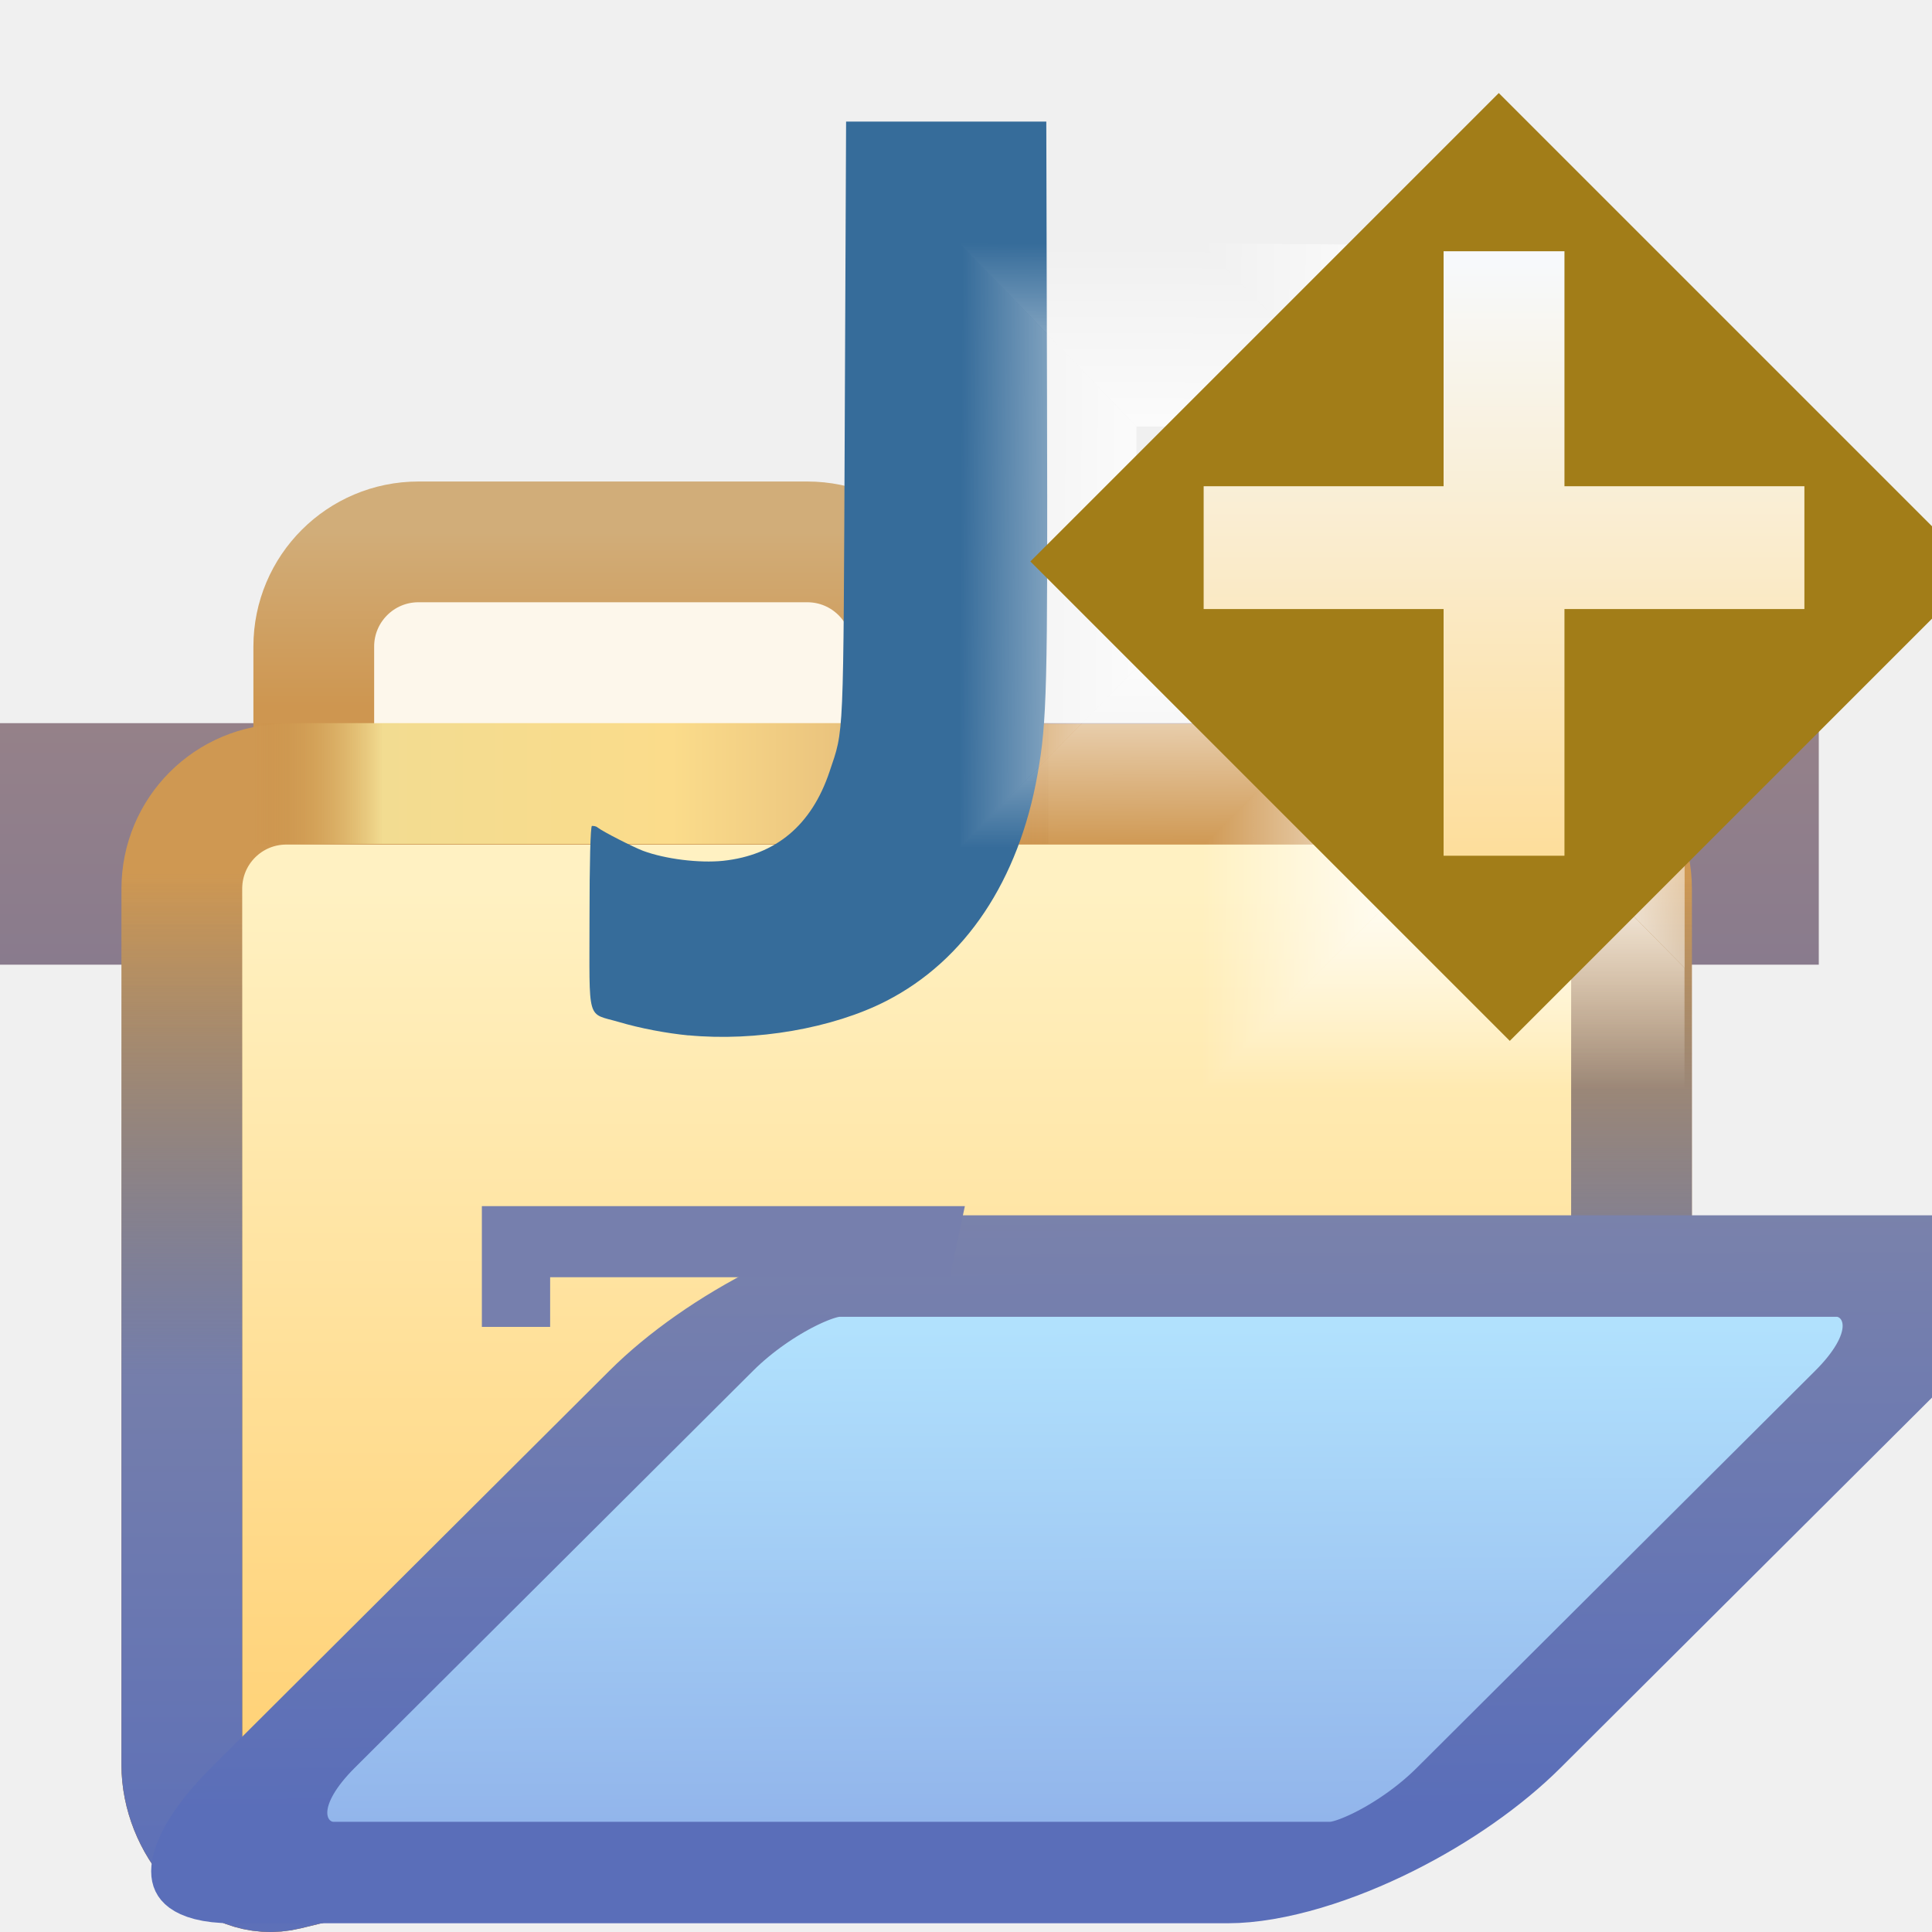
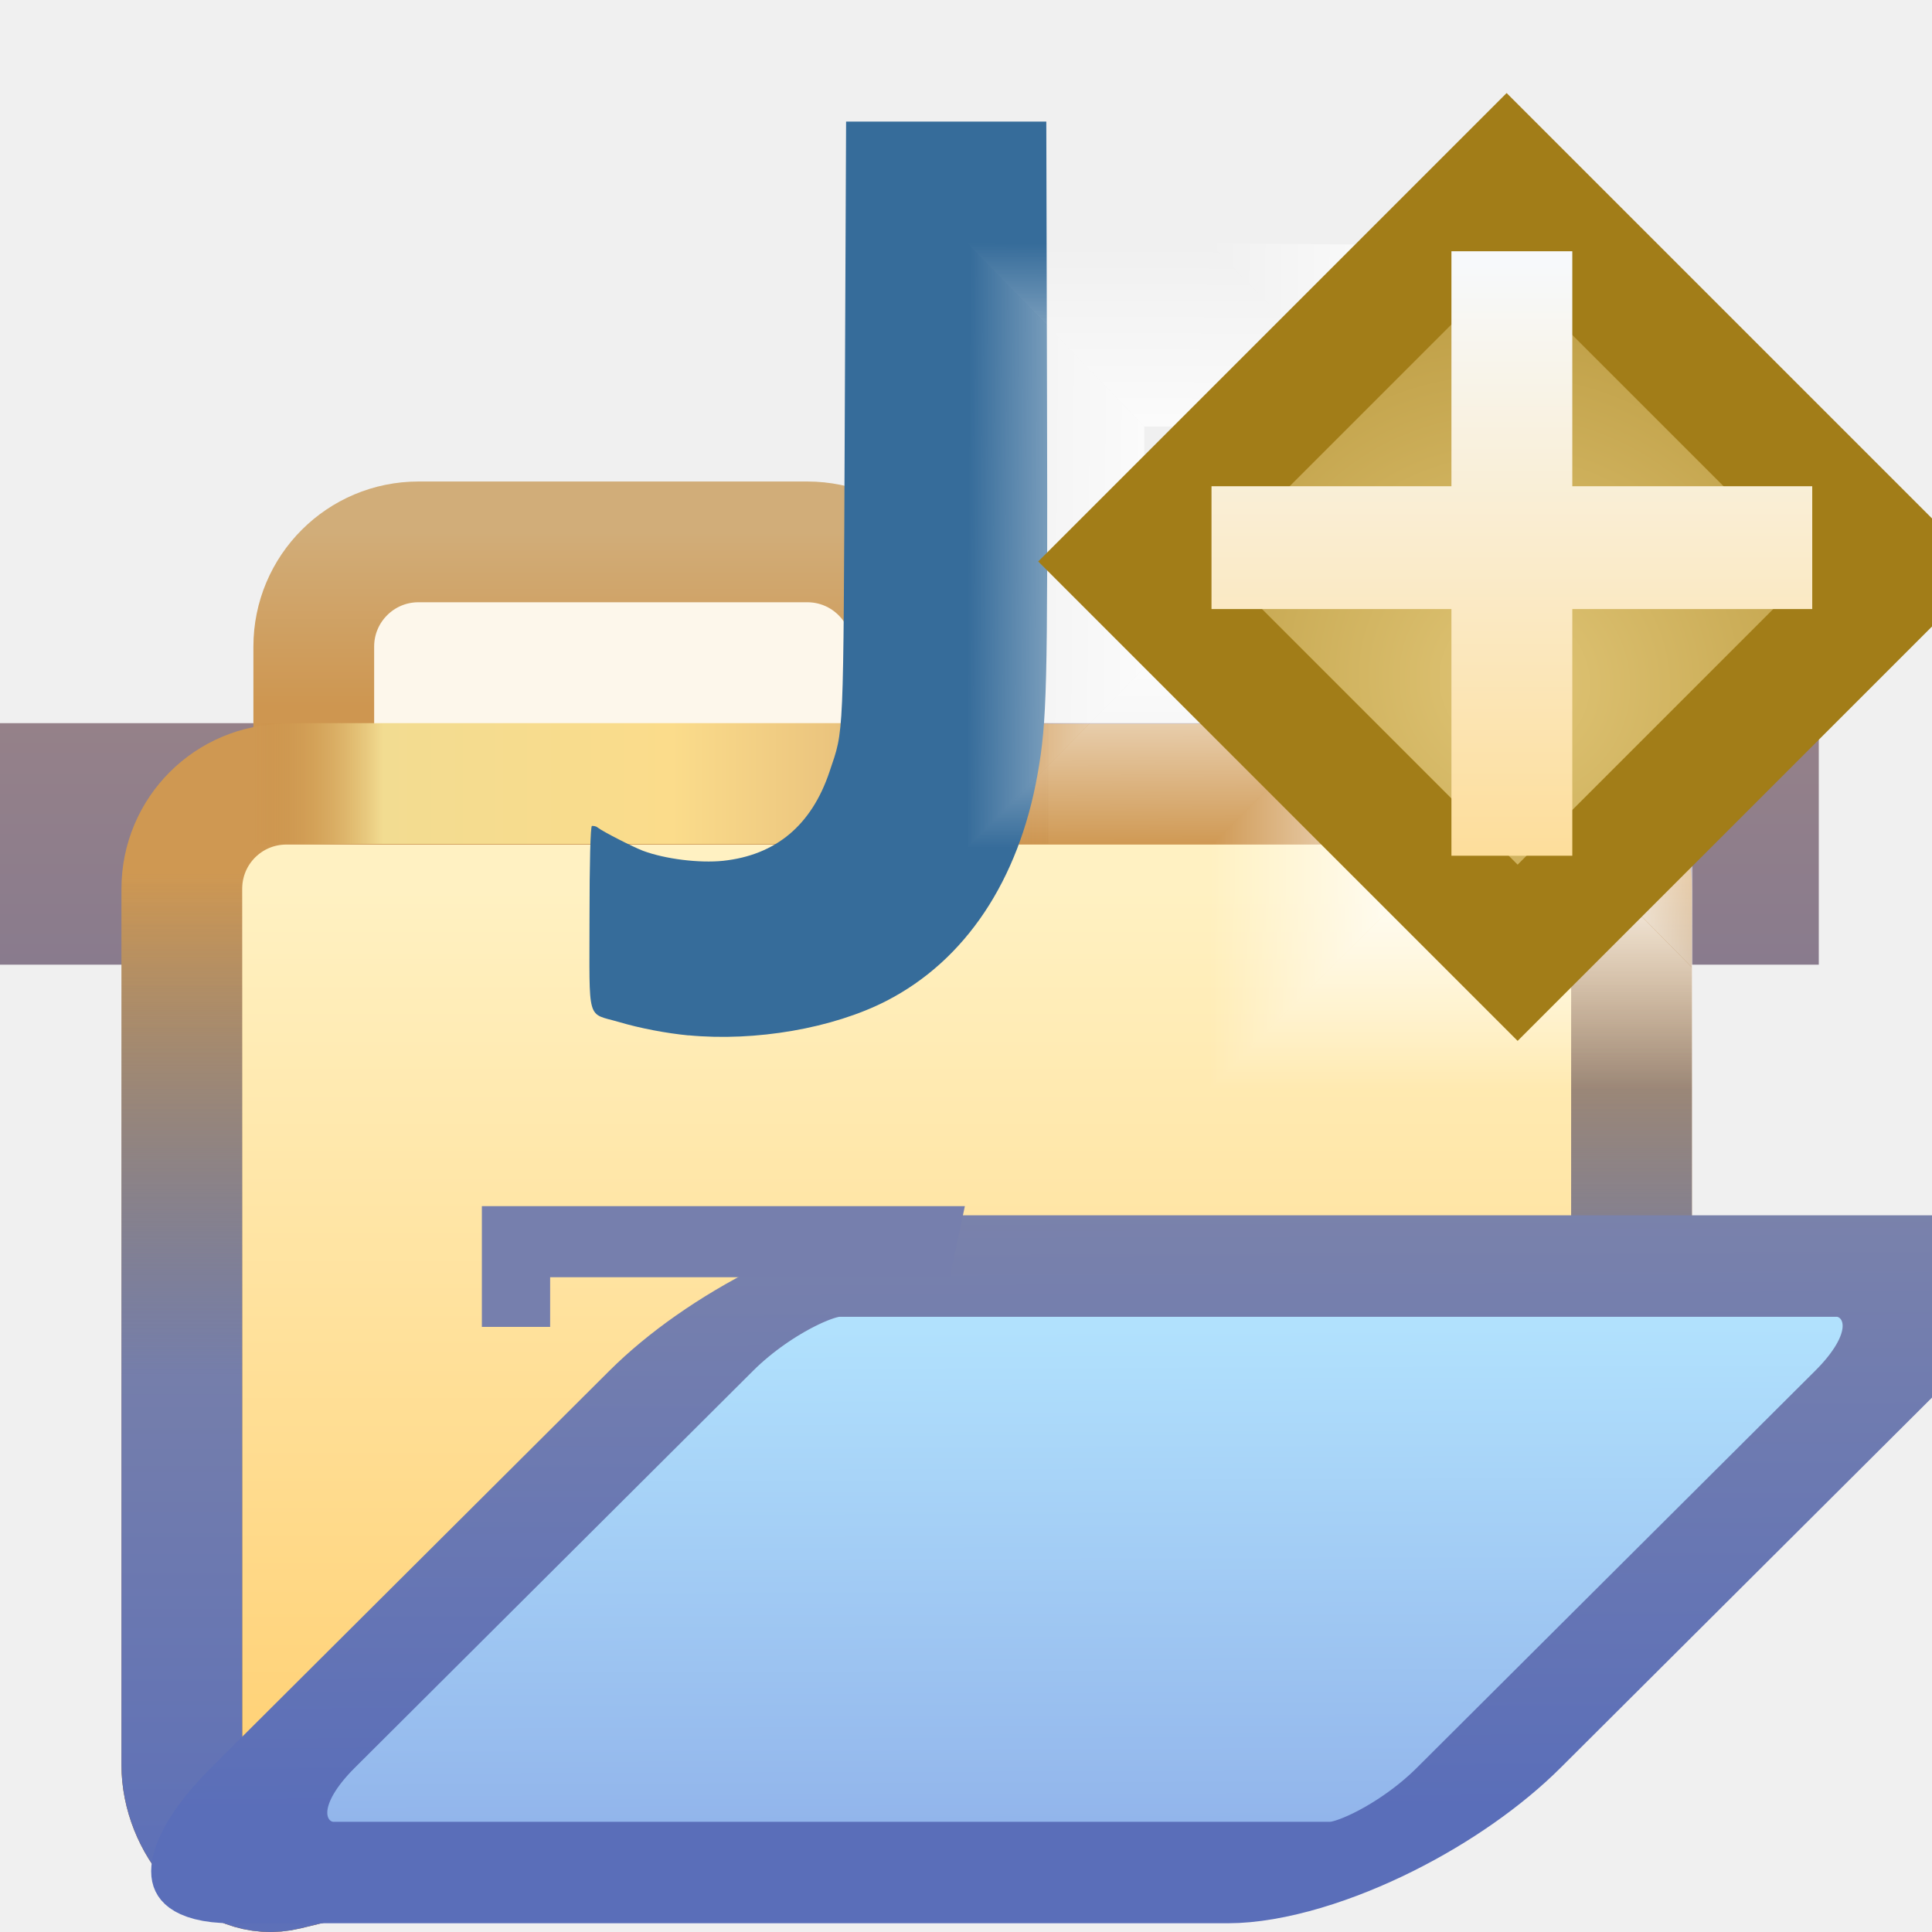
<svg xmlns="http://www.w3.org/2000/svg" xmlns:xlink="http://www.w3.org/1999/xlink" width="16" height="16" id="svg2" version="1.1">
  <defs id="defs4">
    <filter height="1.48" y="-0.24" width="1.48" x="-0.24" id="filter8410">
      <feGaussianBlur id="feGaussianBlur8412" stdDeviation="1.465" />
    </filter>
    <linearGradient id="linearGradient7540-6-33-6-3">
      <stop style="stop-color:#ffffff;stop-opacity:0.502" offset="0" id="stop7542-4-4-3-3" />
      <stop id="stop7544-5-3-8-5" offset="0.476" style="stop-color:#ffffff;stop-opacity:1" />
      <stop id="stop7546-2-9-1-2" offset="0.5" style="stop-color:#ffffff;stop-opacity:0" />
      <stop style="stop-color:#ffffff;stop-opacity:0;" offset="1" id="stop7548-9-2-0-9" />
    </linearGradient>
    <linearGradient id="linearGradient7540-2-3-8">
      <stop style="stop-color:#ffffff;stop-opacity:0.502" offset="0" id="stop7542-8-7-5" />
      <stop id="stop7544-8-2-0" offset="0.476" style="stop-color:#ffffff;stop-opacity:1" />
      <stop id="stop7546-1-7-9" offset="0.5" style="stop-color:#ffffff;stop-opacity:0" />
      <stop style="stop-color:#ffffff;stop-opacity:0;" offset="1" id="stop7548-98-9-2" />
    </linearGradient>
    <linearGradient id="linearGradient7272-66-4-5-5-5">
      <stop id="stop7274-6-0-1-7-4" offset="0" style="stop-color:#8f6c10;stop-opacity:1" />
      <stop id="stop7276-66-6-3-9-1" offset="1" style="stop-color:#c9a645;stop-opacity:1" />
    </linearGradient>
+     <filter id="filter7482-8-1-5" color-interpolation-filters="sRGB">
+       <feGaussianBlur id="feGaussianBlur7484-3-5-6" stdDeviation="0.115" />
+     </filter>
+     <filter id="filter7478-9-8-2" color-interpolation-filters="sRGB">
+       <feGaussianBlur id="feGaussianBlur7480-8-8-9" stdDeviation="0.115" />
+     </filter>
+     <filter id="filter7486-6-6-5" color-interpolation-filters="sRGB">
+       <feGaussianBlur id="feGaussianBlur7488-95-0-1" stdDeviation="0.115" />
+     </filter>
+     <filter id="filter7474-3-2-7" color-interpolation-filters="sRGB">
+       <feGaussianBlur id="feGaussianBlur7476-5-5-6" stdDeviation="0.115" />
+     </filter>
    <linearGradient y2="6" x2="14" y1="4" x1="14" gradientTransform="matrix(3.583805,0,0,3.583805,464.1443,348.8953)" gradientUnits="userSpaceOnUse" id="linearGradient4030" xlink:href="#linearGradient4748" />
    <linearGradient y2="373.229" x2="543.914" y1="373.229" x1="523.008" gradientTransform="translate(-60.5586,-1.70321)" gradientUnits="userSpaceOnUse" id="linearGradient4867" xlink:href="#linearGradient3955-0" />
    <linearGradient xlink:href="#linearGradient4839-0" id="linearGradient4795-2" gradientUnits="userSpaceOnUse" gradientTransform="translate(-60.55861,-7.9270608e-7)" x1="548.459" y1="398.988" x2="548.459" y2="373.771" />
    <linearGradient y2="373.771" x2="548.459" y1="398.988" x1="548.459" gradientTransform="translate(-60.5586,0)" gradientUnits="userSpaceOnUse" id="linearGradient4935" xlink:href="#linearGradient4838" />
    <linearGradient y2="374.212" x2="538.006" y1="396.223" x1="538.006" gradientTransform="translate(-60.5586,0)" gradientUnits="userSpaceOnUse" id="linearGradient4933" xlink:href="#linearGradient4762" />
    <filter height="1.755" y="-0.377" width="1.275" x="-0.138" id="filter4929">
      <feGaussianBlur id="feGaussianBlur4931" stdDeviation="3.562" />
    </filter>
    <mask id="mask4917-4" maskUnits="userSpaceOnUse">
      <path id="path4919-6" d="m 462.776,373.229 29.116,0 c 1.454,0 2.625,1.171 2.625,2.625 l 0,18.769 c 0,1.454 -1.174,2.526 -2.625,2.625 l -29.116,1.987 c -1.451,0.099 -2.625,-1.171 -2.625,-2.625 l 0,-20.756 c 0,-1.454 1.171,-2.625 2.625,-2.625 z" style="fill:#ffffff;fill-opacity:1;stroke:#ffffff;stroke-width:2;stroke-linecap:round;stroke-linejoin:round;stroke-miterlimit:4;stroke-opacity:1;stroke-dashoffset:0;display:inline" />
    </mask>
    <linearGradient xlink:href="#linearGradient4807-5" id="linearGradient4778-0" gradientUnits="userSpaceOnUse" gradientTransform="matrix(1,0,0,1.416569,344.3244,-1.0061521e-6)" x1="546.633" y1="397.264" x2="546.583" y2="382.124" />
    <linearGradient xlink:href="#linearGradient4756" id="linearGradient4776-9" gradientUnits="userSpaceOnUse" gradientTransform="matrix(1,0,0,1.416569,344.3244,-1.0061521e-6)" x1="537.943" y1="397.561" x2="537.902" y2="385.152" />
    <linearGradient y2="371.179" x2="531.093" y1="366.789" x1="531.093" gradientTransform="translate(-61.17732,-1.582544)" gradientUnits="userSpaceOnUse" id="linearGradient3939" xlink:href="#linearGradient3967" />
    <linearGradient id="linearGradient3955-0">
      <stop style="stop-color:#c38536;stop-opacity:0" offset="0" id="stop3957-1" />
      <stop id="stop3959-8" offset="0.154" style="stop-color:#f2dc91;stop-opacity:1" />
      <stop id="stop3961-2" offset="0.5" style="stop-color:#fbdc8b;stop-opacity:1" />
      <stop style="stop-color:#e6bd7a;stop-opacity:1" offset="0.75" id="stop3963-32" />
      <stop style="stop-color:#ba772f;stop-opacity:0" offset="1" id="stop3965-4" />
    </linearGradient>
    <linearGradient id="linearGradient3967">
      <stop style="stop-color:#d1ad79;stop-opacity:1" offset="0" id="stop3969" />
      <stop style="stop-color:#ce9650;stop-opacity:1" offset="1" id="stop3971" />
    </linearGradient>
    <linearGradient id="linearGradient4807-5">
      <stop style="stop-color:#5a6eb9;stop-opacity:1" offset="0" id="stop4809-4" />
      <stop style="stop-color:#7a82ab;stop-opacity:1" offset="1" id="stop4811-1" />
    </linearGradient>
    <linearGradient id="linearGradient4748">
      <stop id="stop4750" offset="0" style="stop-color:#958189;stop-opacity:1;" />
      <stop id="stop4752" offset="1" style="stop-color:#897b8d;stop-opacity:1" />
    </linearGradient>
    <linearGradient id="linearGradient4756">
      <stop id="stop4758" offset="0" style="stop-color:#92b5eb;stop-opacity:1" />
      <stop id="stop4760" offset="1" style="stop-color:#b1e1fd;stop-opacity:1" />
    </linearGradient>
    <linearGradient id="linearGradient4762">
      <stop id="stop4764" offset="0" style="stop-color:#ffd175;stop-opacity:1" />
      <stop id="stop4766" offset="1" style="stop-color:#fff1c2;stop-opacity:1" />
    </linearGradient>
    <linearGradient id="linearGradient4838">
      <stop style="stop-color:#9e6627;stop-opacity:1" offset="0" id="stop4840" />
      <stop style="stop-color:#cf9852;stop-opacity:1" offset="1" id="stop4842" />
    </linearGradient>
    <linearGradient id="linearGradient4839-0">
      <stop style="stop-color:#5d70b8;stop-opacity:1" offset="0" id="stop4841-2" />
      <stop id="stop4843-4" offset="0.5" style="stop-color:#757eab;stop-opacity:1" />
      <stop style="stop-color:#567ebc;stop-opacity:0" offset="1" id="stop4845" />
    </linearGradient>
    <mask id="mask4917-4-0" maskUnits="userSpaceOnUse">
      <path id="path4919-6-6" d="m 462.776,373.229 29.116,0 c 1.454,0 2.625,1.171 2.625,2.625 l 0,18.769 c 0,1.454 -1.174,2.526 -2.625,2.625 l -29.116,1.987 c -1.451,0.099 -2.625,-1.171 -2.625,-2.625 l 0,-20.756 c 0,-1.454 1.171,-2.625 2.625,-2.625 z" style="fill:#ffffff;fill-opacity:1;stroke:#ffffff;stroke-width:2;stroke-linecap:round;stroke-linejoin:round;stroke-miterlimit:4;stroke-opacity:1;stroke-dashoffset:0;display:inline" />
    </mask>
    <filter color-interpolation-filters="sRGB" height="1.755" y="-0.377" width="1.275" x="-0.138" id="filter4929-9">
      <feGaussianBlur id="feGaussianBlur4931-98" stdDeviation="3.562" />
    </filter>
    <linearGradient xlink:href="#linearGradient7540-2-3-8" id="linearGradient17009" gradientUnits="userSpaceOnUse" x1="-22.454" y1="1030.341" x2="-10.16" y2="1030.341" />
    <linearGradient xlink:href="#linearGradient7540-6-33-6-3" id="linearGradient17011" gradientUnits="userSpaceOnUse" gradientTransform="matrix(0,1,-1,0,1014.034,1046.648)" x1="-22.454" y1="1030.341" x2="-10.16" y2="1030.341" />
    <linearGradient xlink:href="#linearGradient7272-66-4-5-5-5" id="linearGradient17013" gradientUnits="userSpaceOnUse" gradientTransform="matrix(0.9558512,0,0,0.9558512,-0.7199206,45.48839)" x1="-15.946" y1="1037.466" x2="-15.946" y2="1023.257" />
    <mask maskUnits="userSpaceOnUse" id="mask17030">
      <g id="g17032" style="fill:#ffffff" transform="translate(0.888856,1.94082)">
        <g id="g17034" style="fill:#ffffff;stroke:#ffffff;display:inline" transform="matrix(0.279033,0,0,0.279033,-148.5016,940.9564)">
          <g id="g17036" transform="matrix(1.183583,0,0,1.183583,-7.578926,-74.54492)" style="fill:#ffffff;stroke:#ffffff">
            <g id="g17038" style="fill:#ffffff;stroke:#ffffff;display:inline" transform="matrix(3.02793,0,0,3.02793,456.0271,-2782.985)">
              <g transform="matrix(0.279033,0,0,0.279033,-129.5116,939.9464)" style="fill:#ffffff;stroke:#ffffff;display:inline" id="g17040">
                <rect style="fill:#ffffff;fill-opacity:1;stroke:#ffffff" id="rect17042" width="54.015" height="7.168" x="464.144" y="363.231" />
                <g transform="matrix(1.183583,0,0,1.183583,-75.61222,-74.70988)" id="g17044" style="fill:#ffffff;stroke:#ffffff">
                  <rect style="fill:#ffffff;fill-opacity:1;stroke:#ffffff;stroke-width:3.028;stroke-linecap:round;stroke-linejoin:round;stroke-miterlimit:4;stroke-opacity:1;stroke-dasharray:none;stroke-dashoffset:0;display:inline" id="rect17046" width="15" height="16.625" x="463.933" y="365.467" rx="2.625" ry="2.625" />
                  <path style="fill:#ffffff;fill-opacity:1;stroke:#ffffff;stroke-width:3.028;stroke-linecap:round;stroke-linejoin:round;stroke-miterlimit:4;stroke-opacity:1;stroke-dasharray:none;stroke-dashoffset:0" d="m 463.249,371.543 31.103,0 c 1.454,0 2.625,1.171 2.625,2.625 l 0,14.399 c 0,1.454 -1.212,2.281 -2.625,2.625 l -31.103,7.57 c -1.413,0.344 -2.625,-1.171 -2.625,-2.625 l 0,-21.969 c 0,-1.454 1.171,-2.625 2.625,-2.625 z" id="path17048" />
                  <path style="fill:#ffffff;stroke:#ffffff;stroke-width:3.028;stroke-linecap:round;stroke-linejoin:round;stroke-miterlimit:4;stroke-opacity:1;stroke-dasharray:none;stroke-dashoffset:0;display:inline" d="m 463.249,371.61 31.103,0 c 1.454,0 2.625,1.171 2.625,2.625 l 0,14.332 c 0,1.454 -1.212,2.281 -2.625,2.625 l -31.103,7.57 c -1.413,0.344 -2.625,-1.171 -2.625,-2.625 l 0,-21.902 c 0,-1.454 1.171,-2.625 2.625,-2.625 z" id="path17050" />
                  <path style="fill:#ffffff;stroke:#ffffff;stroke-width:3.028;stroke-linecap:butt;stroke-linejoin:miter;stroke-miterlimit:4;stroke-opacity:1;stroke-dasharray:none" d="m 462.262,371.526 20.094,0" id="path17052" />
                  <g id="g17054" mask="url(#mask4917-4-0)" style="fill:#ffffff;stroke:#ffffff">
                    <rect transform="matrix(1,0,-0.7082804,0.7059312,0,0)" ry="3.718" rx="2.625" y="542.897" x="860.685" height="22.649" width="30.9" id="rect17056" style="opacity:0.5;fill:#ffffff;fill-opacity:1;stroke:#ffffff;stroke-width:2.38;stroke-linecap:round;stroke-linejoin:round;stroke-miterlimit:4;stroke-opacity:1;stroke-dasharray:none;stroke-dashoffset:0;display:inline;filter:url(#filter4929-9)" />
                  </g>
                  <rect style="fill:#ffffff;fill-opacity:1;stroke:#ffffff;stroke-width:3.604;stroke-linecap:round;stroke-linejoin:round;stroke-miterlimit:4;stroke-opacity:1;stroke-dasharray:none;stroke-dashoffset:0;display:inline" id="rect17058" width="30.237" height="21.543" x="860.685" y="543.433" rx="2.625" ry="3.718" transform="matrix(1,0,-0.7082804,0.7059312,0,0)" />
                </g>
                <path style="fill:#ffffff;fill-opacity:1;stroke:#ffffff" d="m 492.815,377.566 -14.335,0 0,3.584 2.026,0 0,-1.475 11.861,0 z" id="path17060" />
              </g>
            </g>
          </g>
        </g>
        <path style="fill:#ffffff;fill-opacity:1;display:inline" d="m 5.703,1044.937 c -0.185,-0.018 -0.402,-0.059 -0.577,-0.111 -0.271,-0.079 -0.244,0.015 -0.244,-0.859 0,-0.458 0.008,-0.76 0.02,-0.765 0.011,0 0.032,0 0.047,0.013 0.048,0.037 0.295,0.162 0.376,0.193 0.186,0.069 0.466,0.103 0.663,0.083 0.437,-0.047 0.733,-0.294 0.882,-0.739 0.12,-0.358 0.114,-0.219 0.126,-2.909 l 0.011,-2.474 0.829,0 0.829,0 0.006,2.306 c 0.006,2.384 -5.49e-4,2.663 -0.078,3.097 -0.156,0.881 -0.598,1.544 -1.254,1.88 -0.441,0.226 -1.081,0.337 -1.638,0.284 z" id="path17062" />
      </g>
    </mask>
    <mask maskUnits="userSpaceOnUse" id="mask17064">
      <g id="g17066" style="fill:#ffffff" transform="matrix(2.468255,0,0,2.468255,-151.3224,-1556.366)">
        <g id="g17068" style="fill:#ffffff;stroke:#ffffff;display:inline" transform="matrix(0.279033,0,0,0.279033,-148.5016,940.9564)">
          <g id="g17070" transform="matrix(1.183583,0,0,1.183583,-7.578926,-74.54492)" style="fill:#ffffff;stroke:#ffffff">
            <g id="g17072" style="fill:#ffffff;stroke:#ffffff;display:inline" transform="matrix(3.02793,0,0,3.02793,456.0271,-2782.985)">
              <g transform="matrix(0.279033,0,0,0.279033,-129.5116,939.9464)" style="fill:#ffffff;stroke:#ffffff;display:inline" id="g17074">
                <rect style="fill:#ffffff;fill-opacity:1;stroke:#ffffff" id="rect17076" width="54.015" height="7.168" x="464.144" y="363.231" />
                <g transform="matrix(1.183583,0,0,1.183583,-75.61222,-74.70988)" id="g17078" style="fill:#ffffff;stroke:#ffffff">
                  <rect style="fill:#ffffff;fill-opacity:1;stroke:#ffffff;stroke-width:3.028;stroke-linecap:round;stroke-linejoin:round;stroke-miterlimit:4;stroke-opacity:1;stroke-dasharray:none;stroke-dashoffset:0;display:inline" id="rect17080" width="15" height="16.625" x="463.933" y="365.467" rx="2.625" ry="2.625" />
                  <path style="fill:#ffffff;fill-opacity:1;stroke:#ffffff;stroke-width:3.028;stroke-linecap:round;stroke-linejoin:round;stroke-miterlimit:4;stroke-opacity:1;stroke-dasharray:none;stroke-dashoffset:0" d="m 463.249,371.543 31.103,0 c 1.454,0 2.625,1.171 2.625,2.625 l 0,14.399 c 0,1.454 -1.212,2.281 -2.625,2.625 l -31.103,7.57 c -1.413,0.344 -2.625,-1.171 -2.625,-2.625 l 0,-21.969 c 0,-1.454 1.171,-2.625 2.625,-2.625 z" id="path17082" />
                  <path style="fill:#ffffff;stroke:#ffffff;stroke-width:3.028;stroke-linecap:round;stroke-linejoin:round;stroke-miterlimit:4;stroke-opacity:1;stroke-dasharray:none;stroke-dashoffset:0;display:inline" d="m 463.249,371.61 31.103,0 c 1.454,0 2.625,1.171 2.625,2.625 l 0,14.332 c 0,1.454 -1.212,2.281 -2.625,2.625 l -31.103,7.57 c -1.413,0.344 -2.625,-1.171 -2.625,-2.625 l 0,-21.902 c 0,-1.454 1.171,-2.625 2.625,-2.625 z" id="path17084" />
                  <path style="fill:#ffffff;stroke:#ffffff;stroke-width:3.028;stroke-linecap:butt;stroke-linejoin:miter;stroke-miterlimit:4;stroke-opacity:1;stroke-dasharray:none" d="m 462.262,371.526 20.094,0" id="path17086" />
                  <g id="g17088" mask="url(#mask4917-4-0)" style="fill:#ffffff;stroke:#ffffff">
                    <rect transform="matrix(1,0,-0.7082804,0.7059312,0,0)" ry="3.718" rx="2.625" y="542.897" x="860.685" height="22.649" width="30.9" id="rect17090" style="opacity:0.5;fill:#ffffff;fill-opacity:1;stroke:#ffffff;stroke-width:2.38;stroke-linecap:round;stroke-linejoin:round;stroke-miterlimit:4;stroke-opacity:1;stroke-dasharray:none;stroke-dashoffset:0;display:inline;filter:url(#filter4929-9)" />
                  </g>
                  <rect style="fill:#ffffff;fill-opacity:1;stroke:#ffffff;stroke-width:3.604;stroke-linecap:round;stroke-linejoin:round;stroke-miterlimit:4;stroke-opacity:1;stroke-dasharray:none;stroke-dashoffset:0;display:inline" id="rect17092" width="30.237" height="21.543" x="860.685" y="543.433" rx="2.625" ry="3.718" transform="matrix(1,0,-0.7082804,0.7059312,0,0)" />
                </g>
                <path style="fill:#ffffff;fill-opacity:1;stroke:#ffffff" d="m 492.815,377.566 -14.335,0 0,3.584 2.026,0 0,-1.475 11.861,0 z" id="path17094" />
              </g>
            </g>
          </g>
        </g>
        <path style="fill:#ffffff;fill-opacity:1;display:inline" d="m 5.703,1044.937 c -0.185,-0.018 -0.402,-0.059 -0.577,-0.111 -0.271,-0.079 -0.244,0.015 -0.244,-0.859 0,-0.458 0.008,-0.76 0.02,-0.765 0.011,0 0.032,0 0.047,0.013 0.048,0.037 0.295,0.162 0.376,0.193 0.186,0.069 0.466,0.103 0.663,0.083 0.437,-0.047 0.733,-0.294 0.882,-0.739 0.12,-0.358 0.114,-0.219 0.126,-2.909 l 0.011,-2.474 0.829,0 0.829,0 0.006,2.306 c 0.006,2.384 -5.49e-4,2.663 -0.078,3.097 -0.156,0.881 -0.598,1.544 -1.254,1.88 -0.441,0.226 -1.081,0.337 -1.638,0.284 z" id="path17096" />
      </g>
    </mask>
    <mask maskUnits="userSpaceOnUse" id="mask17098">
      <g id="g17100" style="fill:#ffffff" transform="translate(-0.696415,-25.51555)">
        <g id="g17102" style="fill:#ffffff;stroke:#ffffff;display:inline" transform="matrix(0.279033,0,0,0.279033,-148.5016,940.9564)">
          <g id="g17104" transform="matrix(1.183583,0,0,1.183583,-7.578926,-74.54492)" style="fill:#ffffff;stroke:#ffffff">
            <g id="g17106" style="fill:#ffffff;stroke:#ffffff;display:inline" transform="matrix(3.02793,0,0,3.02793,456.0271,-2782.985)">
              <g transform="matrix(0.279033,0,0,0.279033,-129.5116,939.9464)" style="fill:#ffffff;stroke:#ffffff;display:inline" id="g17108">
                <rect style="fill:#ffffff;fill-opacity:1;stroke:#ffffff" id="rect17110" width="54.015" height="7.168" x="464.144" y="363.231" />
                <g transform="matrix(1.183583,0,0,1.183583,-75.61222,-74.70988)" id="g17112" style="fill:#ffffff;stroke:#ffffff">
                  <rect style="fill:#ffffff;fill-opacity:1;stroke:#ffffff;stroke-width:3.028;stroke-linecap:round;stroke-linejoin:round;stroke-miterlimit:4;stroke-opacity:1;stroke-dasharray:none;stroke-dashoffset:0;display:inline" id="rect17114" width="15" height="16.625" x="463.933" y="365.467" rx="2.625" ry="2.625" />
                  <path style="fill:#ffffff;fill-opacity:1;stroke:#ffffff;stroke-width:3.028;stroke-linecap:round;stroke-linejoin:round;stroke-miterlimit:4;stroke-opacity:1;stroke-dasharray:none;stroke-dashoffset:0" d="m 463.249,371.543 31.103,0 c 1.454,0 2.625,1.171 2.625,2.625 l 0,14.399 c 0,1.454 -1.212,2.281 -2.625,2.625 l -31.103,7.57 c -1.413,0.344 -2.625,-1.171 -2.625,-2.625 l 0,-21.969 c 0,-1.454 1.171,-2.625 2.625,-2.625 z" id="path17116" />
                  <path style="fill:#ffffff;stroke:#ffffff;stroke-width:3.028;stroke-linecap:round;stroke-linejoin:round;stroke-miterlimit:4;stroke-opacity:1;stroke-dasharray:none;stroke-dashoffset:0;display:inline" d="m 463.249,371.61 31.103,0 c 1.454,0 2.625,1.171 2.625,2.625 l 0,14.332 c 0,1.454 -1.212,2.281 -2.625,2.625 l -31.103,7.57 c -1.413,0.344 -2.625,-1.171 -2.625,-2.625 l 0,-21.902 c 0,-1.454 1.171,-2.625 2.625,-2.625 z" id="path17118" />
                  <path style="fill:#ffffff;stroke:#ffffff;stroke-width:3.028;stroke-linecap:butt;stroke-linejoin:miter;stroke-miterlimit:4;stroke-opacity:1;stroke-dasharray:none" d="m 462.262,371.526 20.094,0" id="path17120" />
                  <g id="g17122" mask="url(#mask4917-4-0)" style="fill:#ffffff;stroke:#ffffff">
                    <rect transform="matrix(1,0,-0.7082804,0.7059312,0,0)" ry="3.718" rx="2.625" y="542.897" x="860.685" height="22.649" width="30.9" id="rect17124" style="opacity:0.5;fill:#ffffff;fill-opacity:1;stroke:#ffffff;stroke-width:2.38;stroke-linecap:round;stroke-linejoin:round;stroke-miterlimit:4;stroke-opacity:1;stroke-dasharray:none;stroke-dashoffset:0;display:inline;filter:url(#filter4929-9)" />
                  </g>
                  <rect style="fill:#ffffff;fill-opacity:1;stroke:#ffffff;stroke-width:3.604;stroke-linecap:round;stroke-linejoin:round;stroke-miterlimit:4;stroke-opacity:1;stroke-dasharray:none;stroke-dashoffset:0;display:inline" id="rect17126" width="30.237" height="21.543" x="860.685" y="543.433" rx="2.625" ry="3.718" transform="matrix(1,0,-0.7082804,0.7059312,0,0)" />
                </g>
                <path style="fill:#ffffff;fill-opacity:1;stroke:#ffffff" d="m 492.815,377.566 -14.335,0 0,3.584 2.026,0 0,-1.475 11.861,0 z" id="path17128" />
              </g>
            </g>
          </g>
        </g>
        <path style="fill:#ffffff;fill-opacity:1;display:inline" d="m 5.703,1044.937 c -0.185,-0.018 -0.402,-0.059 -0.577,-0.111 -0.271,-0.079 -0.244,0.015 -0.244,-0.859 0,-0.458 0.008,-0.76 0.02,-0.765 0.011,0 0.032,0 0.047,0.013 0.048,0.037 0.295,0.162 0.376,0.193 0.186,0.069 0.466,0.103 0.663,0.083 0.437,-0.047 0.733,-0.294 0.882,-0.739 0.12,-0.358 0.114,-0.219 0.126,-2.909 l 0.011,-2.474 0.829,0 0.829,0 0.006,2.306 c 0.006,2.384 -5.49e-4,2.663 -0.078,3.097 -0.156,0.881 -0.598,1.544 -1.254,1.88 -0.441,0.226 -1.081,0.337 -1.638,0.284 z" id="path17130" />
      </g>
    </mask>
    <mask id="mask4917-4-2" maskUnits="userSpaceOnUse">
      <path id="path4919-6-9" d="m 462.776,373.229 29.116,0 c 1.454,0 2.625,1.171 2.625,2.625 l 0,18.769 c 0,1.454 -1.174,2.526 -2.625,2.625 l -29.116,1.987 c -1.451,0.099 -2.625,-1.171 -2.625,-2.625 l 0,-20.756 c 0,-1.454 1.171,-2.625 2.625,-2.625 z" style="fill:#ffffff;fill-opacity:1;stroke:#ffffff;stroke-width:2;stroke-linecap:round;stroke-linejoin:round;stroke-miterlimit:4;stroke-opacity:1;stroke-dashoffset:0;display:inline" />
    </mask>
    <filter color-interpolation-filters="sRGB" height="1.755" y="-0.377" width="1.275" x="-0.138" id="filter4929-5">
      <feGaussianBlur id="feGaussianBlur4931-2" stdDeviation="3.562" />
    </filter>
    <mask maskUnits="userSpaceOnUse" id="mask17458">
      <g transform="matrix(0.279033,0,0,0.279033,-148.5016,940.9564)" style="fill:#ffffff;stroke:#ffffff;display:inline" id="g17460">
        <g transform="matrix(1.183583,0,0,1.183583,-7.578926,-74.54492)" id="g17462" style="fill:#ffffff;stroke:#ffffff">
          <g transform="matrix(3.02793,0,0,3.02793,456.0271,-2782.985)" style="fill:#ffffff;stroke:#ffffff;display:inline" id="g17464">
            <g id="g17466" style="fill:#ffffff;stroke:#ffffff;display:inline" transform="matrix(0.279033,0,0,0.279033,-129.5116,939.9464)">
              <rect y="363.231" x="464.144" height="7.168" width="54.015" id="rect17468" style="fill:#ffffff;fill-opacity:1;stroke:#ffffff" />
              <g id="g17470" transform="matrix(1.183583,0,0,1.183583,-75.61222,-74.70988)" style="fill:#ffffff;stroke:#ffffff">
                <rect ry="2.625" rx="2.625" y="365.467" x="463.933" height="16.625" width="15" id="rect17472" style="fill:#ffffff;fill-opacity:1;stroke:#ffffff;stroke-width:3.028;stroke-linecap:round;stroke-linejoin:round;stroke-miterlimit:4;stroke-opacity:1;stroke-dasharray:none;stroke-dashoffset:0;display:inline" />
                <path id="path17474" d="m 463.249,371.543 31.103,0 c 1.454,0 2.625,1.171 2.625,2.625 l 0,14.399 c 0,1.454 -1.212,2.281 -2.625,2.625 l -31.103,7.57 c -1.413,0.344 -2.625,-1.171 -2.625,-2.625 l 0,-21.969 c 0,-1.454 1.171,-2.625 2.625,-2.625 z" style="fill:#ffffff;fill-opacity:1;stroke:#ffffff;stroke-width:3.028;stroke-linecap:round;stroke-linejoin:round;stroke-miterlimit:4;stroke-opacity:1;stroke-dasharray:none;stroke-dashoffset:0" />
                <path id="path17476" d="m 463.249,371.61 31.103,0 c 1.454,0 2.625,1.171 2.625,2.625 l 0,14.332 c 0,1.454 -1.212,2.281 -2.625,2.625 l -31.103,7.57 c -1.413,0.344 -2.625,-1.171 -2.625,-2.625 l 0,-21.902 c 0,-1.454 1.171,-2.625 2.625,-2.625 z" style="fill:#ffffff;stroke:#ffffff;stroke-width:3.028;stroke-linecap:round;stroke-linejoin:round;stroke-miterlimit:4;stroke-opacity:1;stroke-dasharray:none;stroke-dashoffset:0;display:inline" />
                <path id="path17478" d="m 462.262,371.526 20.094,0" style="fill:#ffffff;stroke:#ffffff;stroke-width:3.028;stroke-linecap:butt;stroke-linejoin:miter;stroke-miterlimit:4;stroke-opacity:1;stroke-dasharray:none" />
                <g mask="url(#mask4917-4-2)" id="g17480" style="fill:#ffffff;stroke:#ffffff">
                  <rect style="opacity:0.5;fill:#ffffff;fill-opacity:1;stroke:#ffffff;stroke-width:2.38;stroke-linecap:round;stroke-linejoin:round;stroke-miterlimit:4;stroke-opacity:1;stroke-dasharray:none;stroke-dashoffset:0;display:inline;filter:url(#filter4929-5)" id="rect17482" width="30.9" height="22.649" x="860.685" y="542.897" rx="2.625" ry="3.718" transform="matrix(1,0,-0.7082804,0.7059312,0,0)" />
                </g>
                <rect transform="matrix(1,0,-0.7082804,0.7059312,0,0)" ry="3.718" rx="2.625" y="543.433" x="860.685" height="21.543" width="30.237" id="rect17484" style="fill:#ffffff;fill-opacity:1;stroke:#ffffff;stroke-width:3.604;stroke-linecap:round;stroke-linejoin:round;stroke-miterlimit:4;stroke-opacity:1;stroke-dasharray:none;stroke-dashoffset:0;display:inline" />
              </g>
              <path id="path17486" d="m 492.815,377.566 -14.335,0 0,3.584 2.026,0 0,-1.475 11.861,0 z" style="fill:#ffffff;fill-opacity:1;stroke:#ffffff" />
            </g>
          </g>
        </g>
      </g>
    </mask>
    <filter id="filter17488" x="-0.27" width="1.54" y="-0.135" height="1.27">
      <feGaussianBlur stdDeviation="0.426" id="feGaussianBlur17490" />
    </filter>
    <linearGradient y2="6.984" x2="10.008" y1="5" x1="10" gradientTransform="translate(-15.01562,1046.636)" gradientUnits="userSpaceOnUse" id="linearGradient6323-7-1-1" xlink:href="#linearGradient5068-6-9-4-9" />
    <linearGradient id="linearGradient5068-6-9-4-9">
      <stop id="stop5070-8-0-4-9" offset="0" style="stop-color:#ffffff;stop-opacity:1;" />
      <stop id="stop5072-3-6-1-7" offset="1" style="stop-color:#ffffff;stop-opacity:0;" />
    </linearGradient>
    <linearGradient gradientTransform="translate(-15.01562,10.2734)" gradientUnits="userSpaceOnUse" y2="1045.347" x2="12" y1="1043.362" x1="12" id="linearGradient5084-3-3-2-6" xlink:href="#linearGradient5068-6-9-4-9" />
    <linearGradient gradientTransform="translate(-15.01562,10.2734)" gradientUnits="userSpaceOnUse" y2="1043.347" x2="15.008" y1="1043.362" x1="13" id="linearGradient5086-8-0-8-5" xlink:href="#linearGradient5068-6-9-4-9" />
    <linearGradient gradientTransform="translate(-15.01562,10.2734)" gradientUnits="userSpaceOnUse" y2="1042.362" x2="10.008" y1="1042.362" x1="12" id="linearGradient5082-1-0-8-1" xlink:href="#linearGradient5068-6-9-4-9" />
    <linearGradient gradientTransform="translate(-15.01562,10.2734)" gradientUnits="userSpaceOnUse" y2="1041.347" x2="8.008" y1="1041.362" x1="10" id="linearGradient5078-8-2-1-4" xlink:href="#linearGradient5068-6-9-4-9" />
    <linearGradient gradientTransform="translate(-15.01562,10.2734)" gradientUnits="userSpaceOnUse" y2="1038.347" x2="10.008" y1="1040.362" x1="10" id="linearGradient5076-5-2-9-8" xlink:href="#linearGradient5068-6-9-4-9" />
    <linearGradient xlink:href="#linearGradient5068-6-9-4-9" id="linearGradient3500-5" gradientUnits="userSpaceOnUse" gradientTransform="translate(-15.01562,10.2734)" x1="12" y1="1038.362" x2="10.008" y2="1038.347" />
    <linearGradient gradientTransform="translate(-15.01562,10.2734)" gradientUnits="userSpaceOnUse" y2="1043.347" x2="14" y1="1041.362" x1="14" id="linearGradient5088-1-4-8-6" xlink:href="#linearGradient5068-6-9-4-9" />
+     <radialGradient xlink:href="#linearGradient4528-9-5-7-9-7-3" id="radialGradient3091-1-9-6-4-6" gradientUnits="userSpaceOnUse" gradientTransform="matrix(1.850818,-8.813921e-6,8.4531434e-6,1.775059,644.2498,572.6361)" cx="-757.205" cy="-738.838" fx="-757.205" fy="-738.838" r="3.48" />
    <linearGradient id="linearGradient4528-9-5-7-9-7-3">
      <stop style="stop-color:#e0c576;stop-opacity:1;" offset="0" id="stop4530-0-5-0-5-8-4" />
      <stop style="stop-color:#9e7916;stop-opacity:1" offset="1" id="stop4532-7-9-3-3-6-1" />
    </linearGradient>
    <linearGradient xlink:href="#linearGradient6281-8-0-1-6-6-4-2-8-0" id="linearGradient3093-5-2-7-0-9" gradientUnits="userSpaceOnUse" gradientTransform="matrix(2.319989,0,0,2.319989,10.19969,1043.185)" x1="0.938" y1="4.844" x2="0.938" y2="7.549" />
    <linearGradient id="linearGradient6281-8-0-1-6-6-4-2-8-0">
      <stop id="stop6283-0-2-2-1-2-0-1-6-0" offset="0" style="stop-color:#f7f9fb;stop-opacity:1" />
      <stop id="stop6285-5-0-9-7-6-9-9-1-9" offset="1" style="stop-color:#ffd680;stop-opacity:1" />
    </linearGradient>
  </defs>
  <g id="layer1" style="display:inline" transform="translate(0,-1036.362)">
    <g transform="matrix(0.279033,0,0,0.279033,-148.5016,940.9564)" style="display:inline" id="g13862">
      <g transform="matrix(1.183583,0,0,1.183583,-7.578926,-74.54492)" id="g13813">
        <g transform="matrix(3.02793,0,0,3.02793,456.0271,-2782.985)" style="display:inline" id="layer1-2">
          <g id="g13862-4" style="display:inline" transform="matrix(0.279033,0,0,0.279033,-129.5116,939.9464)">
            <rect y="363.231" x="464.144" height="7.168" width="54.015" id="rect3978" style="fill:url(#linearGradient4030);fill-opacity:1;stroke:none" />
            <g id="g13813-0" transform="matrix(1.183583,0,0,1.183583,-75.61222,-74.70988)">
              <rect ry="2.625" rx="2.625" y="365.467" x="463.933" height="16.625" width="15" id="rect13693-3-3" style="fill:#fdf7eb;fill-opacity:1;stroke:url(#linearGradient3939);stroke-width:3.028;stroke-linecap:round;stroke-linejoin:round;stroke-miterlimit:4;stroke-opacity:1;stroke-dasharray:none;stroke-dashoffset:0;display:inline" />
              <path id="rect13693-24" d="m 463.249,371.543 31.103,0 c 1.454,0 2.625,1.171 2.625,2.625 l 0,14.399 c 0,1.454 -1.212,2.281 -2.625,2.625 l -31.103,7.57 c -1.413,0.344 -2.625,-1.171 -2.625,-2.625 l 0,-21.969 c 0,-1.454 1.171,-2.625 2.625,-2.625 z" style="fill:url(#linearGradient4933);fill-opacity:1;stroke:url(#linearGradient4935);stroke-width:3.028;stroke-linecap:round;stroke-linejoin:round;stroke-miterlimit:4;stroke-opacity:1;stroke-dasharray:none;stroke-dashoffset:0" />
              <path id="rect13693-4" d="m 463.249,371.61 31.103,0 c 1.454,0 2.625,1.171 2.625,2.625 l 0,14.332 c 0,1.454 -1.212,2.281 -2.625,2.625 l -31.103,7.57 c -1.413,0.344 -2.625,-1.171 -2.625,-2.625 l 0,-21.902 c 0,-1.454 1.171,-2.625 2.625,-2.625 z" style="fill:none;stroke:url(#linearGradient4795-2);stroke-width:3.028;stroke-linecap:round;stroke-linejoin:round;stroke-miterlimit:4;stroke-opacity:1;stroke-dasharray:none;stroke-dashoffset:0;display:inline" />
              <path id="path13797-7" d="m 462.262,371.526 20.094,0" style="fill:none;stroke:url(#linearGradient4867);stroke-width:3.028;stroke-linecap:butt;stroke-linejoin:miter;stroke-miterlimit:4;stroke-opacity:1;stroke-dasharray:none" />
              <g mask="url(#mask4917-4)" id="g4914-6">
                <rect style="opacity:0.5;fill:#000000;fill-opacity:1;stroke:#000000;stroke-width:2.38;stroke-linecap:round;stroke-linejoin:round;stroke-miterlimit:4;stroke-opacity:1;stroke-dasharray:none;stroke-dashoffset:0;display:inline;filter:url(#filter4929)" id="rect13693-2-2-9" width="30.9" height="22.649" x="860.685" y="542.897" rx="2.625" ry="3.718" transform="matrix(1,0,-0.7082804,0.7059312,0,0)" />
              </g>
              <rect transform="matrix(1,0,-0.7082804,0.7059312,0,0)" ry="3.718" rx="2.625" y="543.433" x="860.685" height="21.543" width="30.237" id="rect13693-2-9" style="fill:url(#linearGradient4776-9);fill-opacity:1;stroke:url(#linearGradient4778-0);stroke-width:3.604;stroke-linecap:round;stroke-linejoin:round;stroke-miterlimit:4;stroke-opacity:1;stroke-dasharray:none;stroke-dashoffset:0;display:inline" />
            </g>
            <path id="path4004" d="m 492.815,377.566 -14.335,0 0,3.584 2.026,0 0,-1.475 11.861,0 z" style="fill:#767fad;fill-opacity:1;stroke:none" />
          </g>
        </g>
      </g>
    </g>
    <g id="g17455" mask="url(#mask17458)">
      <path style="fill:#ffffff;fill-opacity:1;display:inline;filter:url(#filter17488);opacity:0.75;stroke:#ffffff;stroke-width:2;stroke-miterlimit:4;stroke-dasharray:none" d="m 5.703,1044.937 c -0.185,-0.018 -0.402,-0.059 -0.577,-0.111 -0.271,-0.079 -0.244,0.015 -0.244,-0.859 0,-0.458 0.008,-0.76 0.02,-0.765 0.011,0 0.032,0 0.047,0.013 0.048,0.037 0.295,0.162 0.376,0.193 0.186,0.069 0.466,0.103 0.663,0.083 0.437,-0.047 0.733,-0.294 0.882,-0.739 0.12,-0.358 0.114,-0.219 0.126,-2.909 l 0.011,-2.474 0.829,0 0.829,0 0.006,2.306 c 0.006,2.384 -5.49e-4,2.663 -0.078,3.097 -0.156,0.881 -0.598,1.544 -1.254,1.88 -0.441,0.226 -1.081,0.337 -1.638,0.284 z" id="path10927-5-7-9-7" />
    </g>
    <path id="path10927-5-7-9" d="m 5.703,1044.937 c -0.185,-0.018 -0.402,-0.059 -0.577,-0.111 -0.271,-0.079 -0.244,0.015 -0.244,-0.859 0,-0.458 0.008,-0.76 0.02,-0.765 0.011,0 0.032,0 0.047,0.013 0.048,0.037 0.295,0.162 0.376,0.193 0.186,0.069 0.466,0.103 0.663,0.083 0.437,-0.047 0.733,-0.294 0.882,-0.739 0.12,-0.358 0.114,-0.219 0.126,-2.909 l 0.011,-2.474 0.829,0 0.829,0 0.006,2.306 c 0.006,2.384 -5.49e-4,2.663 -0.078,3.097 -0.156,0.881 -0.598,1.544 -1.254,1.88 -0.441,0.226 -1.081,0.337 -1.638,0.284 z" style="fill:#366c9a;fill-opacity:1;display:inline" />
    <g transform="translate(0.696415,25.51555)" style="display:inline" id="g7590-7" mask="url(#mask17098)" />
    <g transform="matrix(0.4051445,0,0,0.4051445,61.30745,630.5533)" style="display:inline" id="g7827-7" mask="url(#mask17064)" />
    <g transform="translate(-0.888856,-1.94082)" id="g8461" mask="url(#mask17030)">
      <g id="g7590-1-0" transform="matrix(0.5123796,0,0,0.5123796,21.78802,514.8929)" style="fill:#ffffff;stroke:#ffffff;display:inline">
        <path id="rect6501-1-6-8" d="m -16.307,1023.014 c 0,0 0.755,2.755 2.663,4.663 1.909,1.909 4.663,2.663 4.663,2.663 0,0 -2.739,0.739 -4.663,2.663 -1.924,1.924 -2.663,4.663 -2.663,4.663 0,0 -0.677,-2.677 -2.663,-4.663 -1.987,-1.987 -4.663,-2.663 -4.663,-2.663 0,0 2.802,-0.802 4.663,-2.663 1.862,-1.862 2.663,-4.663 2.663,-4.663 z" style="opacity:0.85;fill:#ffffff;stroke:#ffffff;stroke-width:5.855;stroke-linecap:round;stroke-linejoin:round;stroke-miterlimit:4;stroke-opacity:1;stroke-dasharray:none;display:inline;filter:url(#filter8410)" />
      </g>
    </g>
-     <g style="display:inline" id="g6432" transform="translate(14.95841,-10.24208)">
-       <path style="display:inline;fill:url(#linearGradient6323-7-1-1);fill-opacity:1;stroke:none" d="m -7.008,1053.62 2,0 1.492,-1.484 -2.031,0 z" id="path5581-1-1" />
-       <path style="display:inline;fill:url(#linearGradient5084-3-3-2-6);fill-opacity:1;stroke:none" d="m -5.008,1055.62 4,0 0,-1 -0.477,-0.484 -2.031,0 z" id="path5581-1-1-8" />
-       <path style="display:inline;fill:url(#linearGradient5086-8-0-8-5);fill-opacity:1;stroke:none" d="m -1.484,1052.136 0,2 0.477,0.484 0,-2 z" id="path5581-1-1-7" />
-       <path style="display:inline;fill:url(#linearGradient5082-1-0-8-1);fill-opacity:1;stroke:none" d="m -5.008,1053.62 0,2 1.492,-1.484 0,-2 z" id="path5581-1-1-6" />
-       <path style="display:inline;fill:url(#linearGradient5078-8-2-1-4);fill-opacity:1;stroke:none" d="m -7.008,1048.62 0,5 1.461,-1.484 0,-2 z" id="path5581-1-1-1" />
-       <path style="display:inline;fill:url(#linearGradient5076-5-2-9-8);fill-opacity:1;stroke:none" d="m -5.008,1048.62 -2,0 1.461,1.516 2.031,0 z" id="path5581-1-1-89" />
-       <path style="display:inline;fill:url(#linearGradient3500-5);fill-opacity:1;stroke:none" d="m -5.008,1048.62 0,0 1.504,1.527 0,-1.516 z" id="path5581-1-1-2" />
-       <path style="display:inline;fill:url(#linearGradient5088-1-4-8-6);fill-opacity:1;stroke:none" d="m -1.012,1052.136 -0.473,0 0.477,0.484 -0.004,0 z" id="path5581-1-1-79" />
+     <g style="display:inline" id="g6432" transform="translate(15.02333,-10.24208)">
+       <path style="fill:url(#linearGradient6323-7-1-1);fill-opacity:1;stroke:none;display:inline" d="m -7.008,1053.62 2,0 1.492,-1.484 -2.031,0 z" id="path5581-1-1" />
+       <path style="fill:url(#linearGradient5084-3-3-2-6);fill-opacity:1;stroke:none;display:inline" d="m -5.008,1055.62 4,0 0,-1 -0.477,-0.484 -2.031,0 z" id="path5581-1-1-8" />
+       <path style="fill:url(#linearGradient5086-8-0-8-5);fill-opacity:1;stroke:none;display:inline" d="m -1.484,1052.136 0,2 0.477,0.484 0,-2 z" id="path5581-1-1-7" />
+       <path style="fill:url(#linearGradient5082-1-0-8-1);fill-opacity:1;stroke:none;display:inline" d="m -5.008,1053.62 0,2 1.492,-1.484 0,-2 z" id="path5581-1-1-6" />
+       <path style="fill:url(#linearGradient5078-8-2-1-4);fill-opacity:1;stroke:none;display:inline" d="m -7.008,1048.62 0,5 1.461,-1.484 0,-2 z" id="path5581-1-1-1" />
+       <path style="fill:url(#linearGradient5076-5-2-9-8);fill-opacity:1;stroke:none;display:inline" d="m -5.008,1048.62 -2,0 1.461,1.516 2.031,0 z" id="path5581-1-1-89" />
+       <path style="fill:url(#linearGradient3500-5);fill-opacity:1;stroke:none;display:inline" d="m -5.008,1048.62 0,0 1.504,1.527 0,-1.516 z" id="path5581-1-1-2" />
+       <path style="fill:url(#linearGradient5088-1-4-8-6);fill-opacity:1;stroke:none;display:inline" d="m -1.012,1052.136 -0.473,0 0.477,0.484 -0.004,0 z" id="path5581-1-1-79" />
      <g style="display:inline" id="g4514" transform="translate(-5.536708,-5.624035)">
        <g id="g4522" transform="translate(-9.9375,0)">
-           <rect style="display:inline;fill:#a27d18;fill-opacity:1;stroke:#a27d18;stroke-width:1.032;stroke-miterlimit:4;stroke-dasharray:none;stroke-opacity:1" id="rect3910" width="4.583" height="4.454" x="-758.823" y="-740.411" transform="matrix(-0.7071068,-0.7071068,0.7071068,-0.7071068,0,0)" />
-           <path id="path5581-5-5" d="m 12.471,1054.309 1.001,0 0,1.946 1.987,0 0,1.017 -1.987,0 0,2.043 -1.001,0 0,-2.043 -1.987,0 0,-1.017 1.987,0 z" style="display:inline;fill:url(#linearGradient3093-5-2-7-0-9);fill-opacity:1;stroke:none" />
+           <rect style="fill:url(#radialGradient3091-1-9-6-4-6);fill-opacity:1;stroke:#a27d18;stroke-width:1.032;stroke-miterlimit:4;stroke-opacity:1;stroke-dasharray:none;display:inline" id="rect3910" width="4.583" height="4.454" x="-758.823" y="-740.411" transform="matrix(-0.7071068,-0.7071068,0.7071068,-0.7071068,0,0)" />
+           <path id="path5581-5-5" d="m 12.471,1054.309 1.001,0 0,1.946 1.987,0 0,1.017 -1.987,0 0,2.043 -1.001,0 0,-2.043 -1.987,0 0,-1.017 1.987,0 z" style="fill:url(#linearGradient3093-5-2-7-0-9);fill-opacity:1;stroke:none;display:inline" />
        </g>
      </g>
    </g>
  </g>
</svg>
